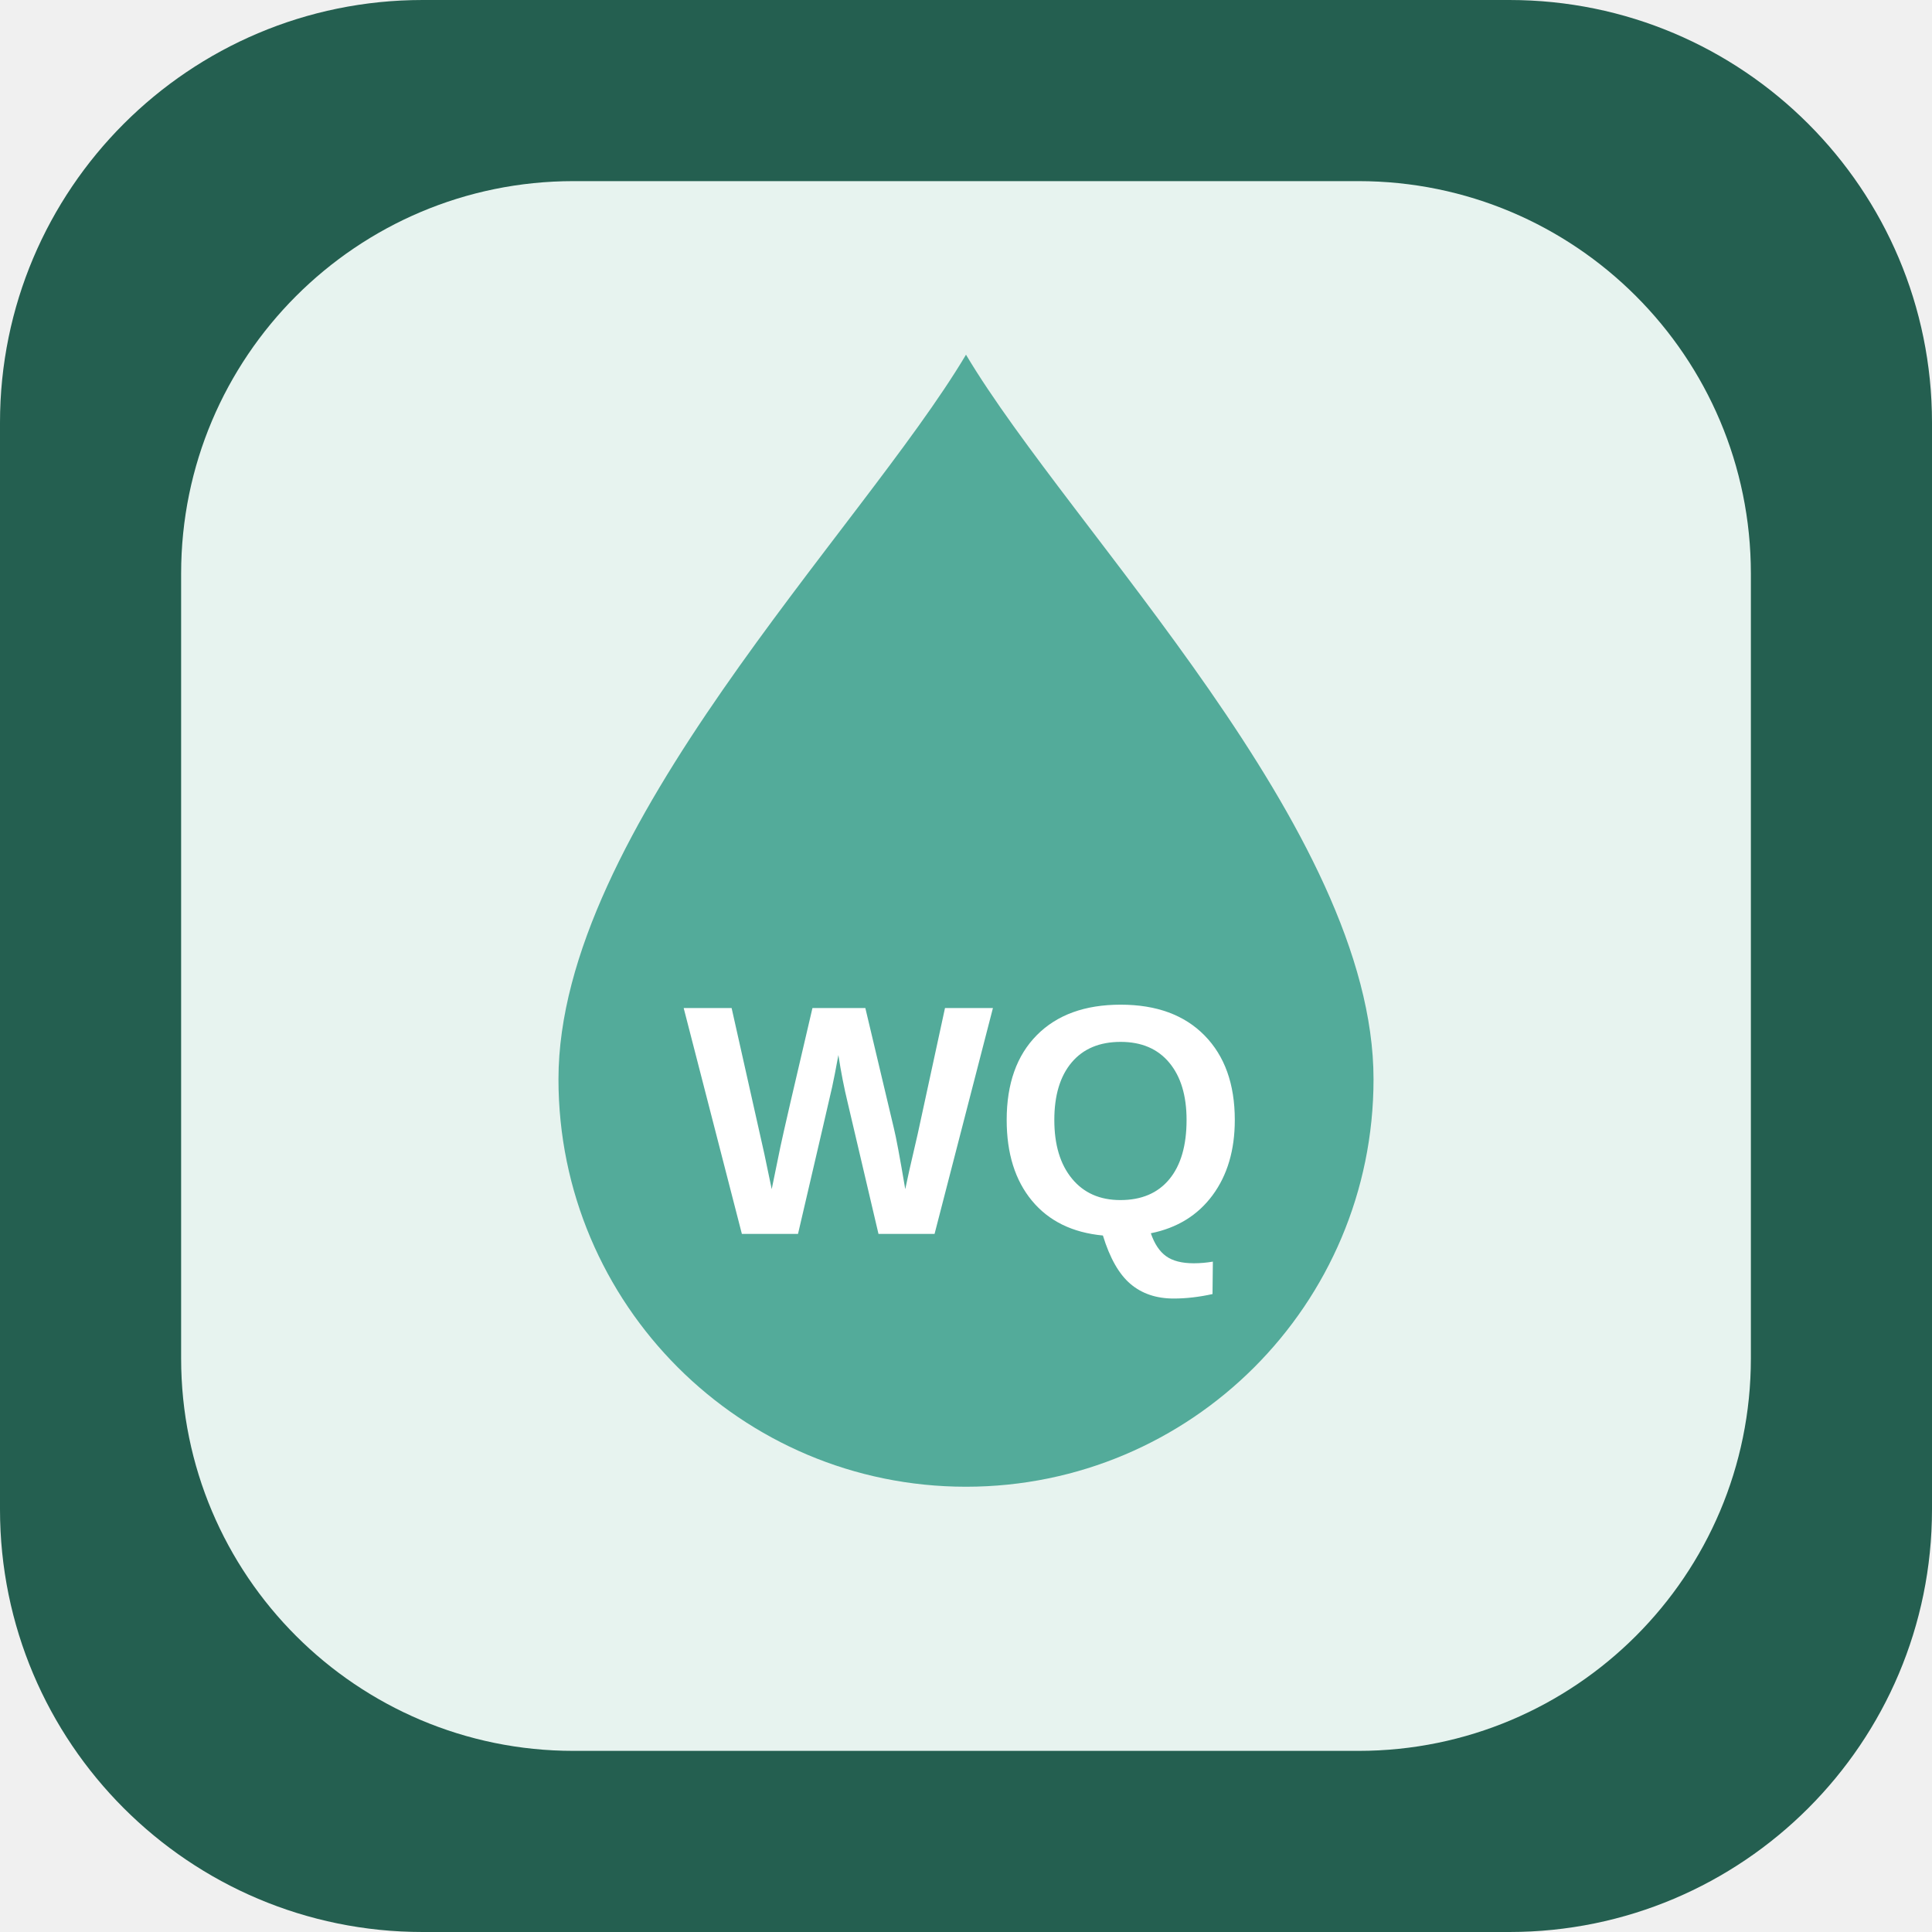
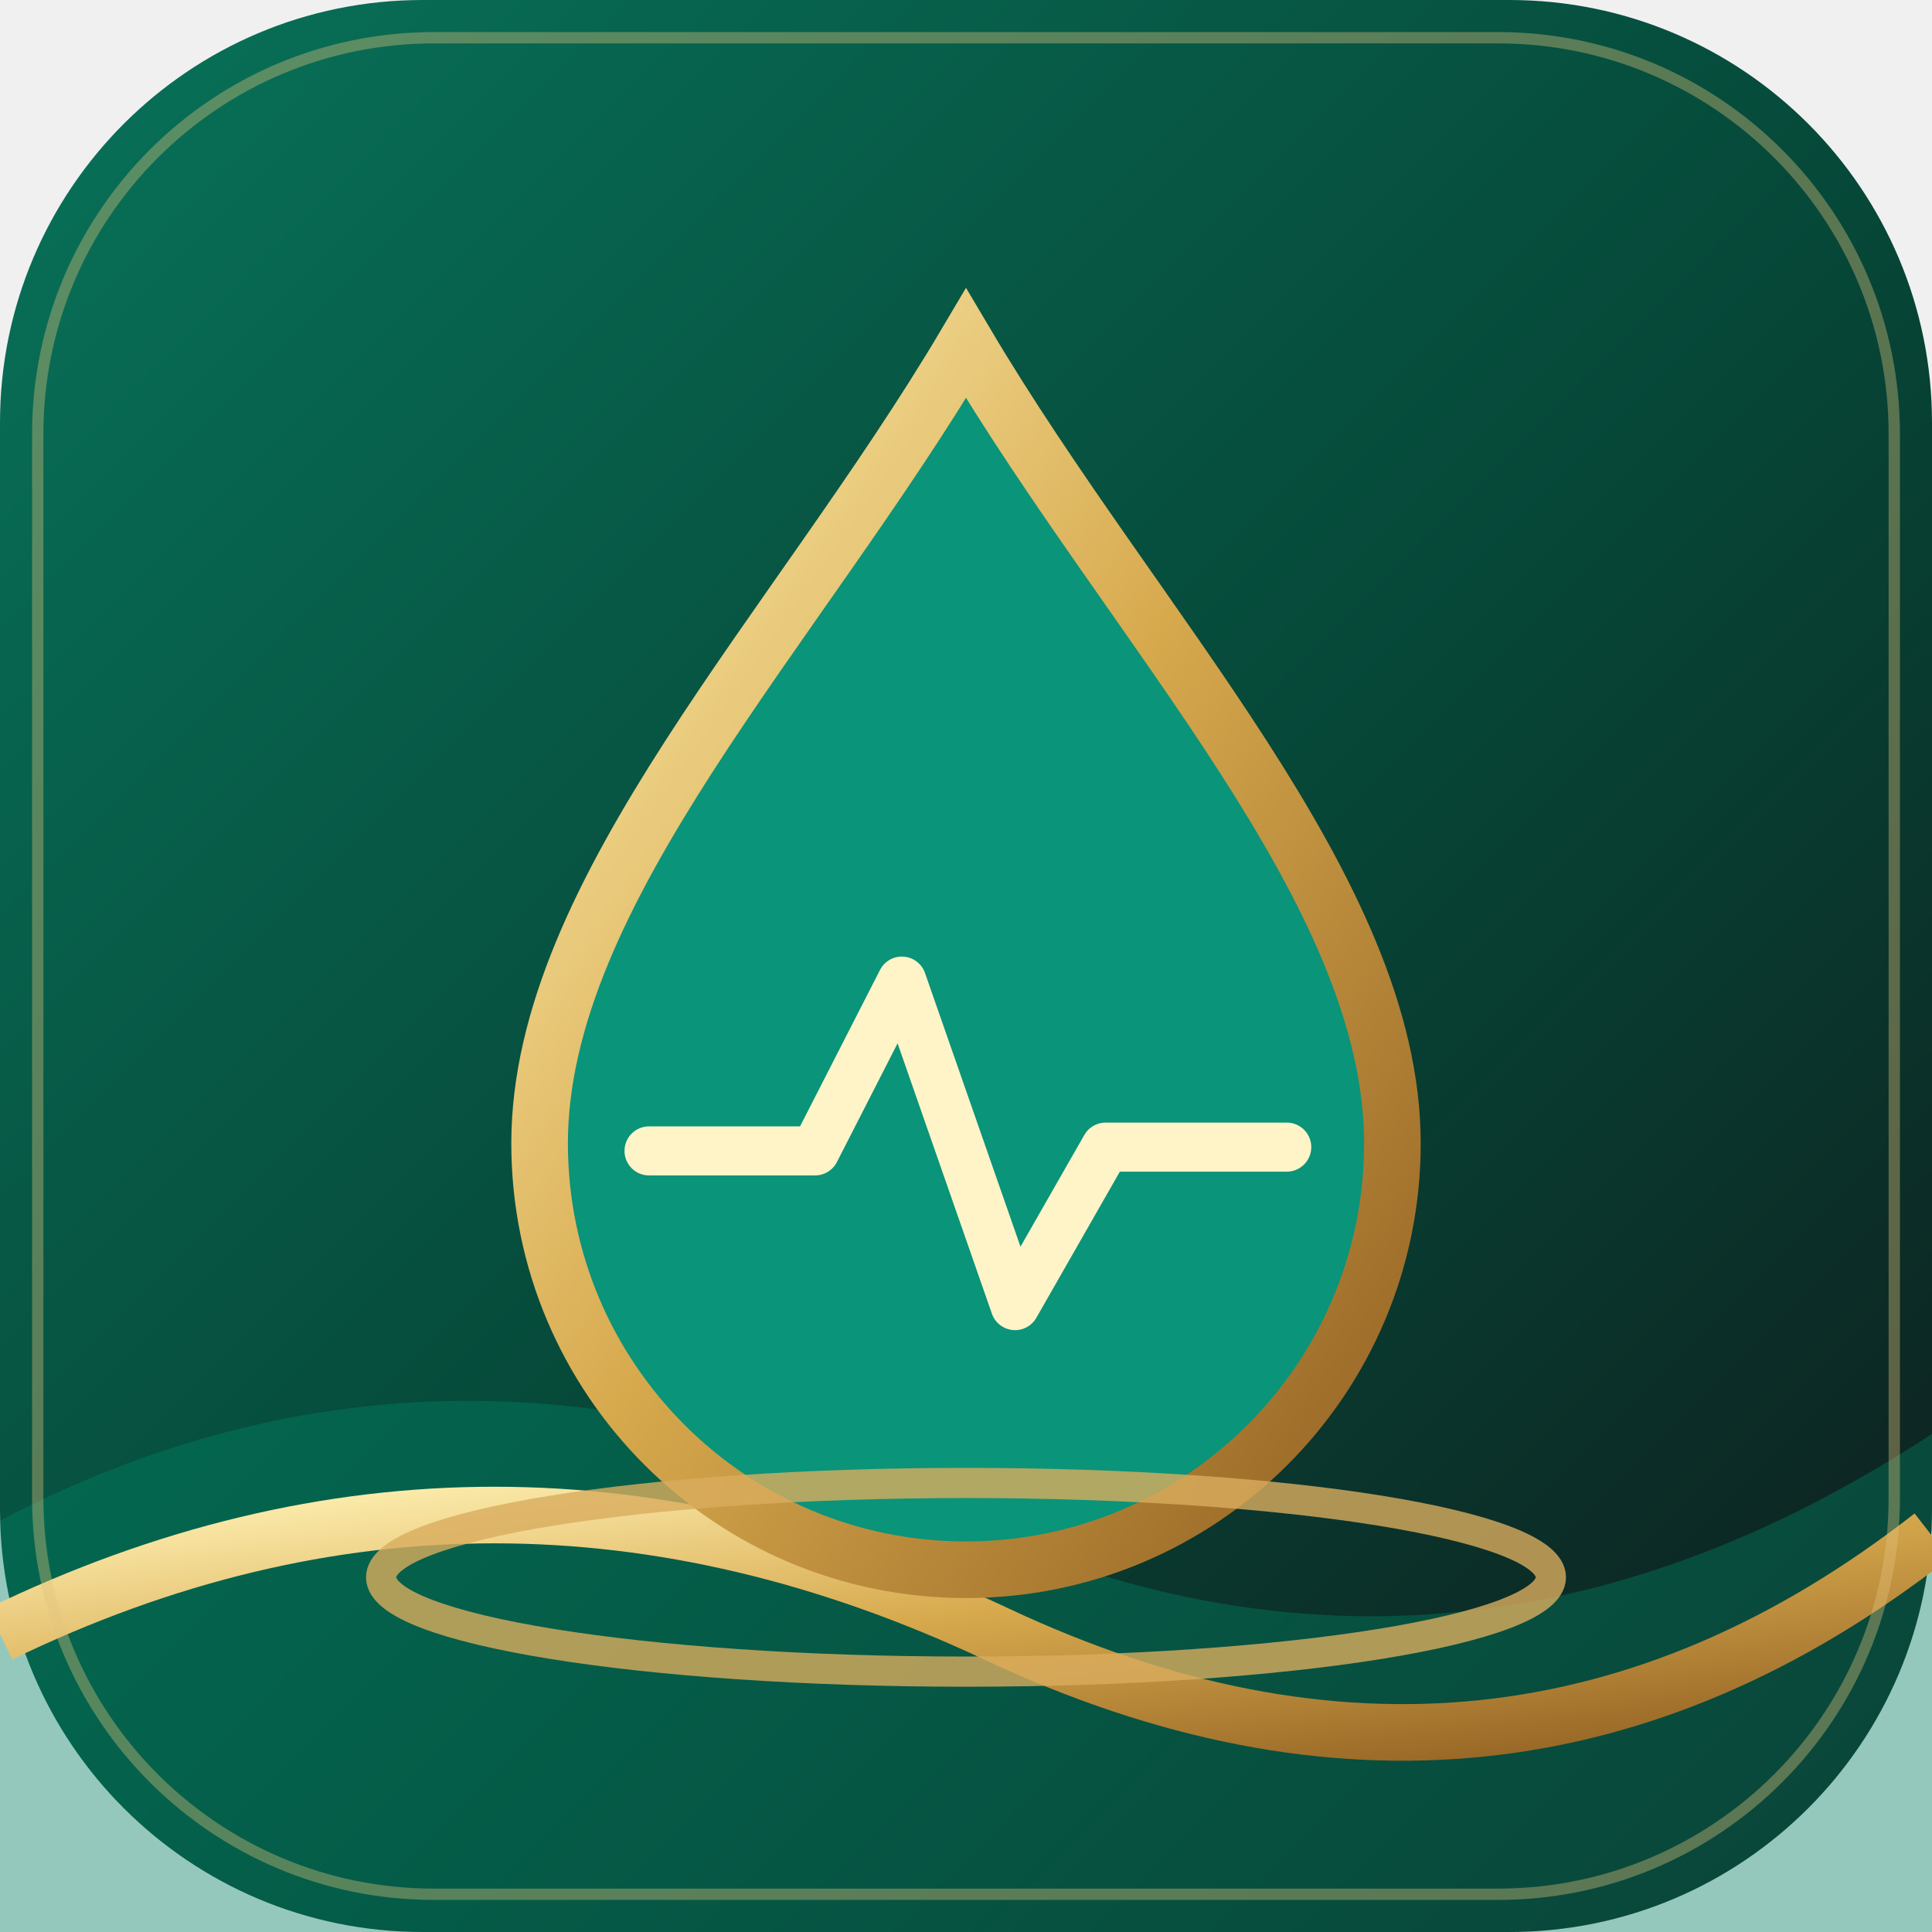
<svg xmlns="http://www.w3.org/2000/svg" viewBox="0 0 512 512">
-   <rect width="512" height="512" rx="112" fill="#245f50" />
-   <rect x="48" y="48" width="416" height="416" rx="104" fill="#e7f3ef" />
-   <path d="M256 94c-28 47-108 126-108 192a108 108 0 00216 0c0-66-80-145-108-192z" fill="#53ab9a" />
-   <text x="256" y="327" text-anchor="middle" font-family="Arial,sans-serif" font-size="87" font-weight="900" fill="#ffffff">WQ</text>
+   <defs>
+     <linearGradient id="bg" x2="1" y2="1">
+       <stop stop-color="#08735a" />
+       <stop offset=".55" stop-color="#064637" />
+       <stop offset="1" stop-color="#101a1b" />
+     </linearGradient>
+     <linearGradient id="gold" x2="1" y2="1">
+       <stop stop-color="#fff1b4" />
+       <stop offset=".48" stop-color="#d7a94d" />
+       <stop offset="1" stop-color="#916022" />
+     </linearGradient>
+   </defs>
+   <rect width="512" height="512" rx="112" fill="url(#bg)" />
+   <path d="M0 403Q120 340 252 402T512 380V512H0Z" fill="#008667" opacity=".38" />
+   <path d="M0 433Q130 370 264 433T512 407" fill="none" stroke="url(#gold)" stroke-width="15" />
+   <rect x="10" y="10" width="492" height="492" rx="105" fill="none" stroke="#e4c37d" stroke-opacity=".38" stroke-width="3" />
+   <path d="M256 91C211 167 143 236 143 303a113 113 0 00226 0c0-67-68-136-113-212z" fill="#0a9479" stroke="url(#gold)" stroke-width="15" />
+   <path d="M172 305h44l23-45 30 86 24-42h48" fill="none" stroke="#fff4c8" stroke-width="13" stroke-linecap="round" stroke-linejoin="round" />
+   <ellipse cx="256" cy="418" rx="155" ry="25" fill="none" stroke="#d9ac5e" stroke-width="8" opacity=".8" />
</svg>
